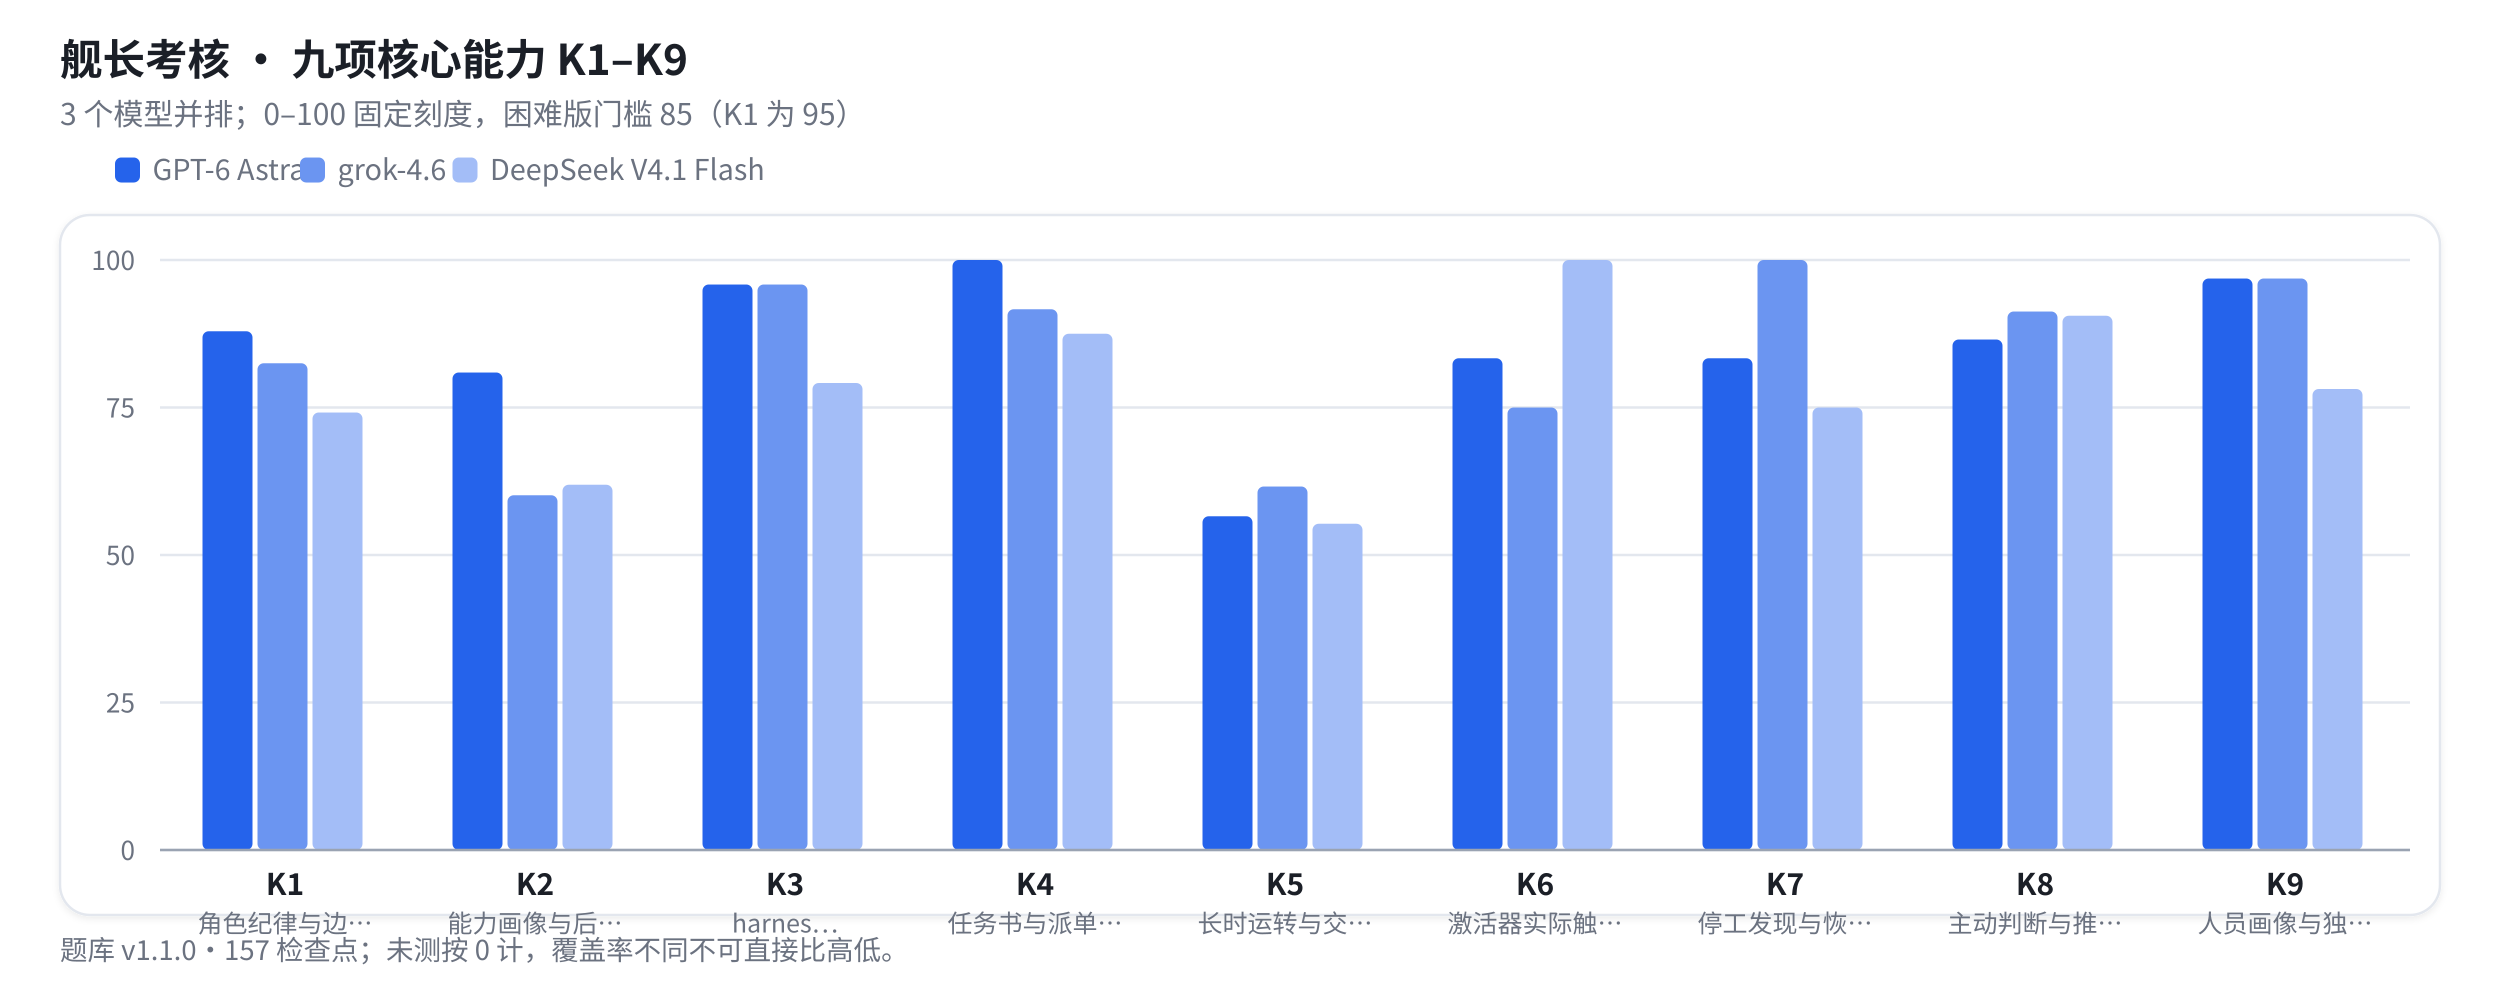
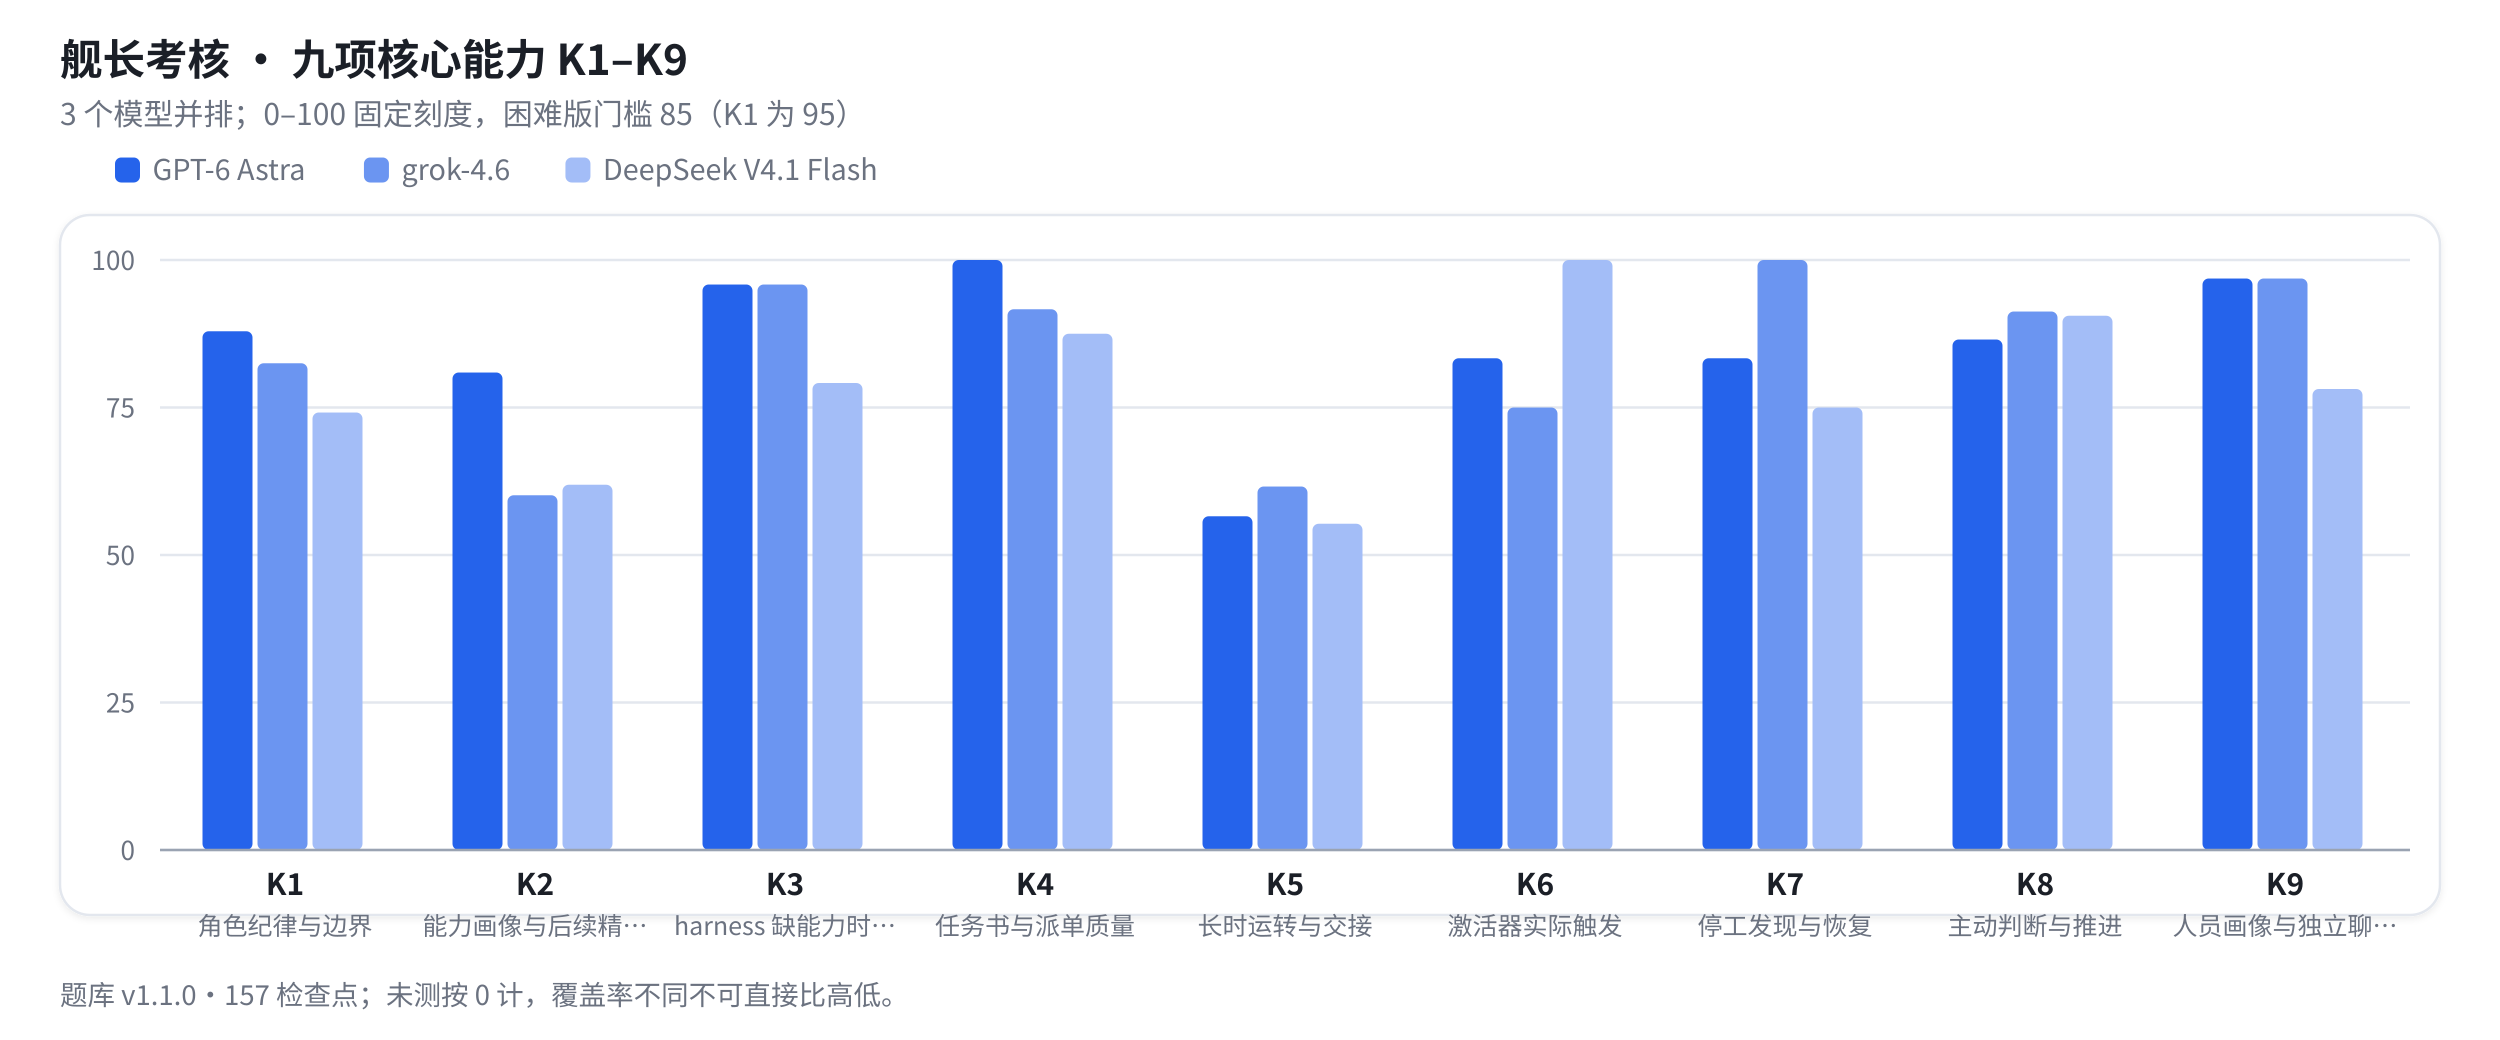
- <svg xmlns="http://www.w3.org/2000/svg" viewBox="0 0 1000 398" width="1000" height="398" font-family="-apple-system,BlinkMacSystemFont,'PingFang SC','Hiragino Sans GB','Noto Sans CJK SC','Helvetica Neue',Arial,sans-serif">
+ <svg xmlns="http://www.w3.org/2000/svg" viewBox="0 0 1000 416" width="1000" height="416" font-family="-apple-system,BlinkMacSystemFont,'PingFang SC','Hiragino Sans GB','Noto Sans CJK SC','Helvetica Neue',Arial,sans-serif">
  <defs>
    <filter id="sh" x="-5%" y="-5%" width="110%" height="120%">
      <feDropShadow dx="0" dy="1" stdDeviation="1.5" flood-color="#0F172A" flood-opacity="0.08" />
    </filter>
  </defs>
-   <rect width="1000" height="398" fill="#FFFFFF" />
+   <rect width="1000" height="416" fill="#FFFFFF" />
  <text x="24" y="30" font-size="17" font-weight="700" fill="#1B1F27">舰长考核 · 九项核心能力 K1–K9</text>
  <text x="24" y="50" font-size="12" fill="#6B7280">3 个模型并排；0–100 固定刻度，困难版门槛 85（K1 为 95）</text>
  <rect x="24" y="86" width="952" height="280" rx="12" fill="#FFFFFF" stroke="#E3E7EE" filter="url(#sh)" />
  <rect x="46" y="63" width="10" height="10" rx="2.5" fill="#2563EB" />
  <text x="61" y="72" font-size="11.5" fill="#6B7280">GPT-6 Astra</text>
-   <rect x="120" y="63" width="10" height="10" rx="2.5" fill="#6B95F1" />
-   <text x="135" y="72" font-size="11.5" fill="#6B7280">grok-4.6</text>
-   <rect x="181" y="63" width="10" height="10" rx="2.5" fill="#A3BDF7" />
-   <text x="196" y="72" font-size="11.5" fill="#6B7280">DeepSeek V4.1 Flash</text>
+   <rect x="145.575" y="63" width="10" height="10" rx="2.5" fill="#6B95F1" />
+   <text x="160.575" y="72" font-size="11.5" fill="#6B7280">grok-4.6</text>
+   <rect x="226.175" y="63" width="10" height="10" rx="2.5" fill="#A3BDF7" />
+   <text x="241.175" y="72" font-size="11.5" fill="#6B7280">DeepSeek V4.1 Flash</text>
  <line x1="64" y1="340.0" x2="964" y2="340.0" stroke="#E3E7EE" stroke-width="1" />
  <text x="54" y="344.0" font-size="10.5" fill="#6B7280" text-anchor="end">0</text>
  <line x1="64" y1="281.0" x2="964" y2="281.0" stroke="#E3E7EE" stroke-width="1" />
  <text x="54" y="285.0" font-size="10.5" fill="#6B7280" text-anchor="end">25</text>
  <line x1="64" y1="222.0" x2="964" y2="222.0" stroke="#E3E7EE" stroke-width="1" />
  <text x="54" y="226.0" font-size="10.5" fill="#6B7280" text-anchor="end">50</text>
  <line x1="64" y1="163.0" x2="964" y2="163.0" stroke="#E3E7EE" stroke-width="1" />
  <text x="54" y="167.0" font-size="10.5" fill="#6B7280" text-anchor="end">75</text>
  <line x1="64" y1="104.0" x2="964" y2="104.0" stroke="#E3E7EE" stroke-width="1" />
  <text x="54" y="108.0" font-size="10.5" fill="#6B7280" text-anchor="end">100</text>
  <rect x="81.0" y="132.5" width="20.0" height="207.5" rx="2.5" fill="#2563EB" />
  <rect x="103.0" y="145.3" width="20.0" height="194.7" rx="2.5" fill="#6B95F1" />
  <rect x="125.0" y="165.0" width="20.0" height="175.0" rx="2.5" fill="#A3BDF7" />
  <text x="114.0" y="358" font-size="12" font-weight="600" fill="#1B1F27" text-anchor="middle">K1</text>
-   <text x="114.0" y="373" font-size="10" fill="#6B7280" text-anchor="middle">角色纪律与边…</text>
+   <text x="114.0" y="374" font-size="10" fill="#6B7280" text-anchor="middle">角色纪律与边界</text>
  <rect x="181.0" y="149.0" width="20.0" height="191.0" rx="2.5" fill="#2563EB" />
  <rect x="203.0" y="198.1" width="20.0" height="141.9" rx="2.5" fill="#6B95F1" />
  <rect x="225.0" y="193.9" width="20.0" height="146.1" rx="2.5" fill="#A3BDF7" />
  <text x="214.0" y="358" font-size="12" font-weight="600" fill="#1B1F27" text-anchor="middle">K2</text>
-   <text x="214.0" y="373" font-size="10" fill="#6B7280" text-anchor="middle">能力画像与后…</text>
+   <text x="214.0" y="374" font-size="10" fill="#6B7280" text-anchor="middle">能力画像与后续精…</text>
  <rect x="281.0" y="113.8" width="20.0" height="226.2" rx="2.5" fill="#2563EB" />
  <rect x="303.0" y="113.8" width="20.0" height="226.2" rx="2.5" fill="#6B95F1" />
  <rect x="325.0" y="153.2" width="20.0" height="186.8" rx="2.5" fill="#A3BDF7" />
  <text x="314.0" y="358" font-size="12" font-weight="600" fill="#1B1F27" text-anchor="middle">K3</text>
-   <text x="314.0" y="373" font-size="10" fill="#6B7280" text-anchor="middle">harnes…</text>
+   <text x="314.0" y="374" font-size="10" fill="#6B7280" text-anchor="middle">harness 缺能力时…</text>
  <rect x="381.0" y="104.0" width="20.0" height="236.0" rx="2.5" fill="#2563EB" />
  <rect x="403.0" y="123.7" width="20.0" height="216.3" rx="2.5" fill="#6B95F1" />
  <rect x="425.0" y="133.5" width="20.0" height="206.5" rx="2.5" fill="#A3BDF7" />
  <text x="414.0" y="358" font-size="12" font-weight="600" fill="#1B1F27" text-anchor="middle">K4</text>
-   <text x="414.0" y="373" font-size="10" fill="#6B7280" text-anchor="middle">任务书与派单…</text>
+   <text x="414.0" y="374" font-size="10" fill="#6B7280" text-anchor="middle">任务书与派单质量</text>
  <rect x="481.0" y="206.5" width="20.0" height="133.5" rx="2.5" fill="#2563EB" />
  <rect x="503.0" y="194.6" width="20.0" height="145.4" rx="2.5" fill="#6B95F1" />
  <rect x="525.0" y="209.5" width="20.0" height="130.5" rx="2.5" fill="#A3BDF7" />
  <text x="514.0" y="358" font-size="12" font-weight="600" fill="#1B1F27" text-anchor="middle">K5</text>
-   <text x="514.0" y="373" font-size="10" fill="#6B7280" text-anchor="middle">长时运转与交…</text>
+   <text x="514.0" y="374" font-size="10" fill="#6B7280" text-anchor="middle">长时运转与交接</text>
  <rect x="581.0" y="143.3" width="20.0" height="196.7" rx="2.5" fill="#2563EB" />
  <rect x="603.0" y="163.0" width="20.0" height="177.0" rx="2.5" fill="#6B95F1" />
  <rect x="625.0" y="104.0" width="20.0" height="236.0" rx="2.5" fill="#A3BDF7" />
  <text x="614.0" y="358" font-size="12" font-weight="600" fill="#1B1F27" text-anchor="middle">K6</text>
-   <text x="614.0" y="373" font-size="10" fill="#6B7280" text-anchor="middle">激活器实际触…</text>
+   <text x="614.0" y="374" font-size="10" fill="#6B7280" text-anchor="middle">激活器实际触发</text>
  <rect x="681.0" y="143.3" width="20.0" height="196.7" rx="2.5" fill="#2563EB" />
  <rect x="703.0" y="104.0" width="20.0" height="236.0" rx="2.5" fill="#6B95F1" />
  <rect x="725.0" y="163.0" width="20.0" height="177.0" rx="2.5" fill="#A3BDF7" />
  <text x="714.0" y="358" font-size="12" font-weight="600" fill="#1B1F27" text-anchor="middle">K7</text>
-   <text x="714.0" y="373" font-size="10" fill="#6B7280" text-anchor="middle">停工发现与恢…</text>
+   <text x="714.0" y="374" font-size="10" fill="#6B7280" text-anchor="middle">停工发现与恢复</text>
  <rect x="781.0" y="135.8" width="20.0" height="204.2" rx="2.5" fill="#2563EB" />
  <rect x="803.0" y="124.6" width="20.0" height="215.4" rx="2.5" fill="#6B95F1" />
  <rect x="825.0" y="126.3" width="20.0" height="213.7" rx="2.5" fill="#A3BDF7" />
  <text x="814.0" y="358" font-size="12" font-weight="600" fill="#1B1F27" text-anchor="middle">K8</text>
-   <text x="814.0" y="373" font-size="10" fill="#6B7280" text-anchor="middle">主动判断与推…</text>
+   <text x="814.0" y="374" font-size="10" fill="#6B7280" text-anchor="middle">主动判断与推进</text>
  <rect x="881.0" y="111.4" width="20.0" height="228.6" rx="2.5" fill="#2563EB" />
  <rect x="903.0" y="111.4" width="20.0" height="228.6" rx="2.5" fill="#6B95F1" />
  <rect x="925.0" y="155.6" width="20.0" height="184.4" rx="2.5" fill="#A3BDF7" />
  <text x="914.0" y="358" font-size="12" font-weight="600" fill="#1B1F27" text-anchor="middle">K9</text>
-   <text x="914.0" y="373" font-size="10" fill="#6B7280" text-anchor="middle">人员画像与独…</text>
+   <text x="914.0" y="374" font-size="10" fill="#6B7280" text-anchor="middle">人员画像与独立聊…</text>
  <line x1="64" y1="340" x2="964" y2="340" stroke="#9AA3B2" stroke-width="1" />
-   <text x="24" y="384" font-size="11" fill="#6B7280">题库 v1.1.0·157 检查点；未测按 0 计，覆盖率不同不可直接比高低。</text>
+   <text x="24" y="402" font-size="11" fill="#6B7280">题库 v1.1.0·157 检查点；未测按 0 计，覆盖率不同不可直接比高低。</text>
</svg>
